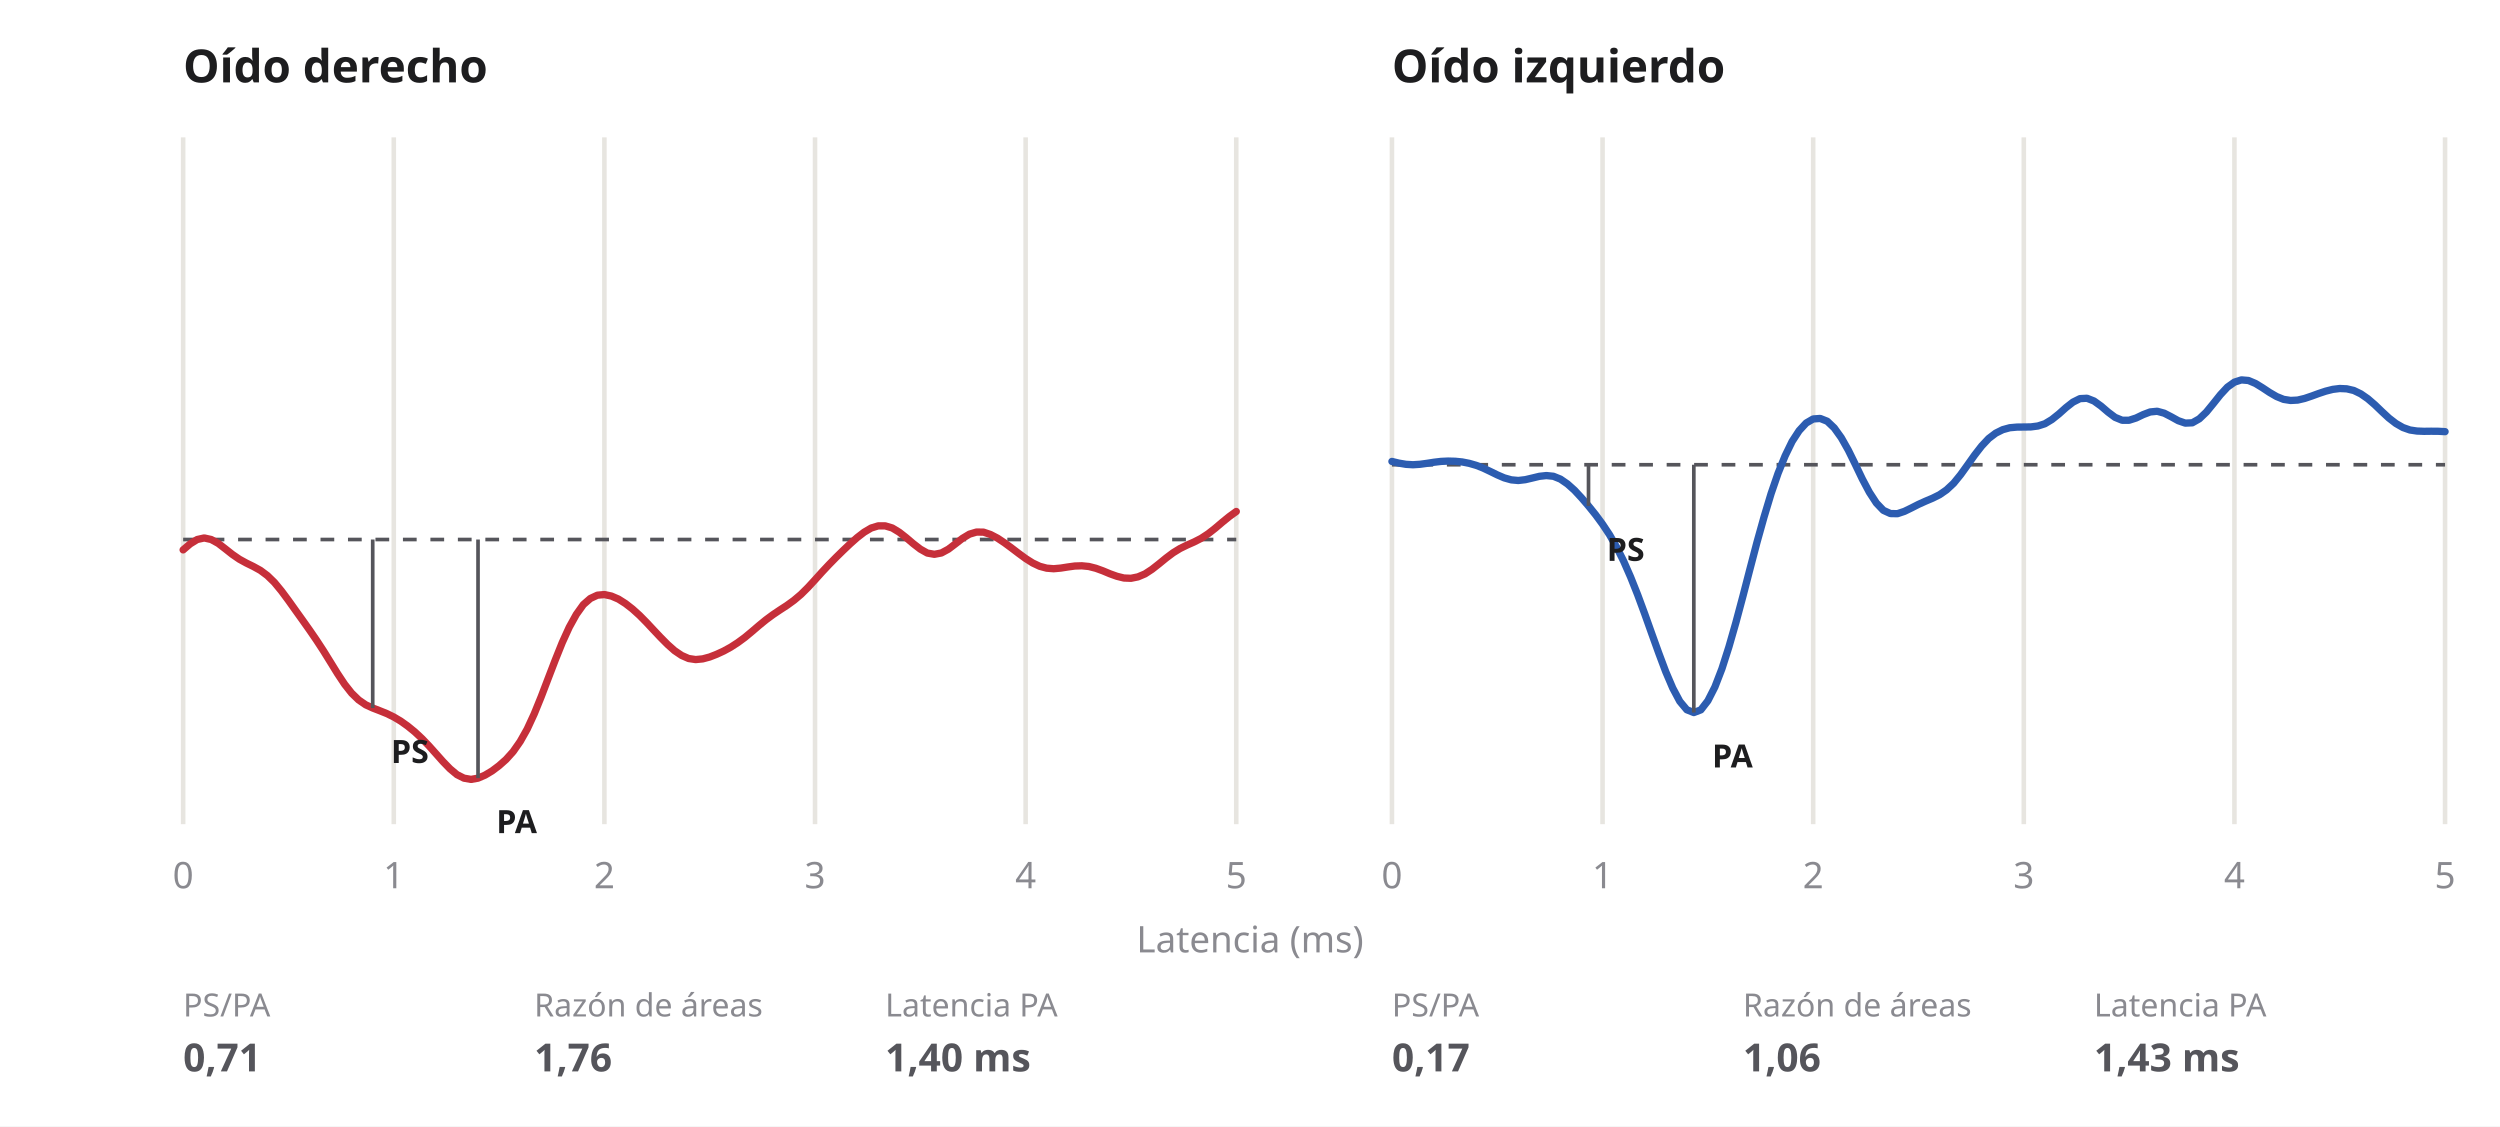
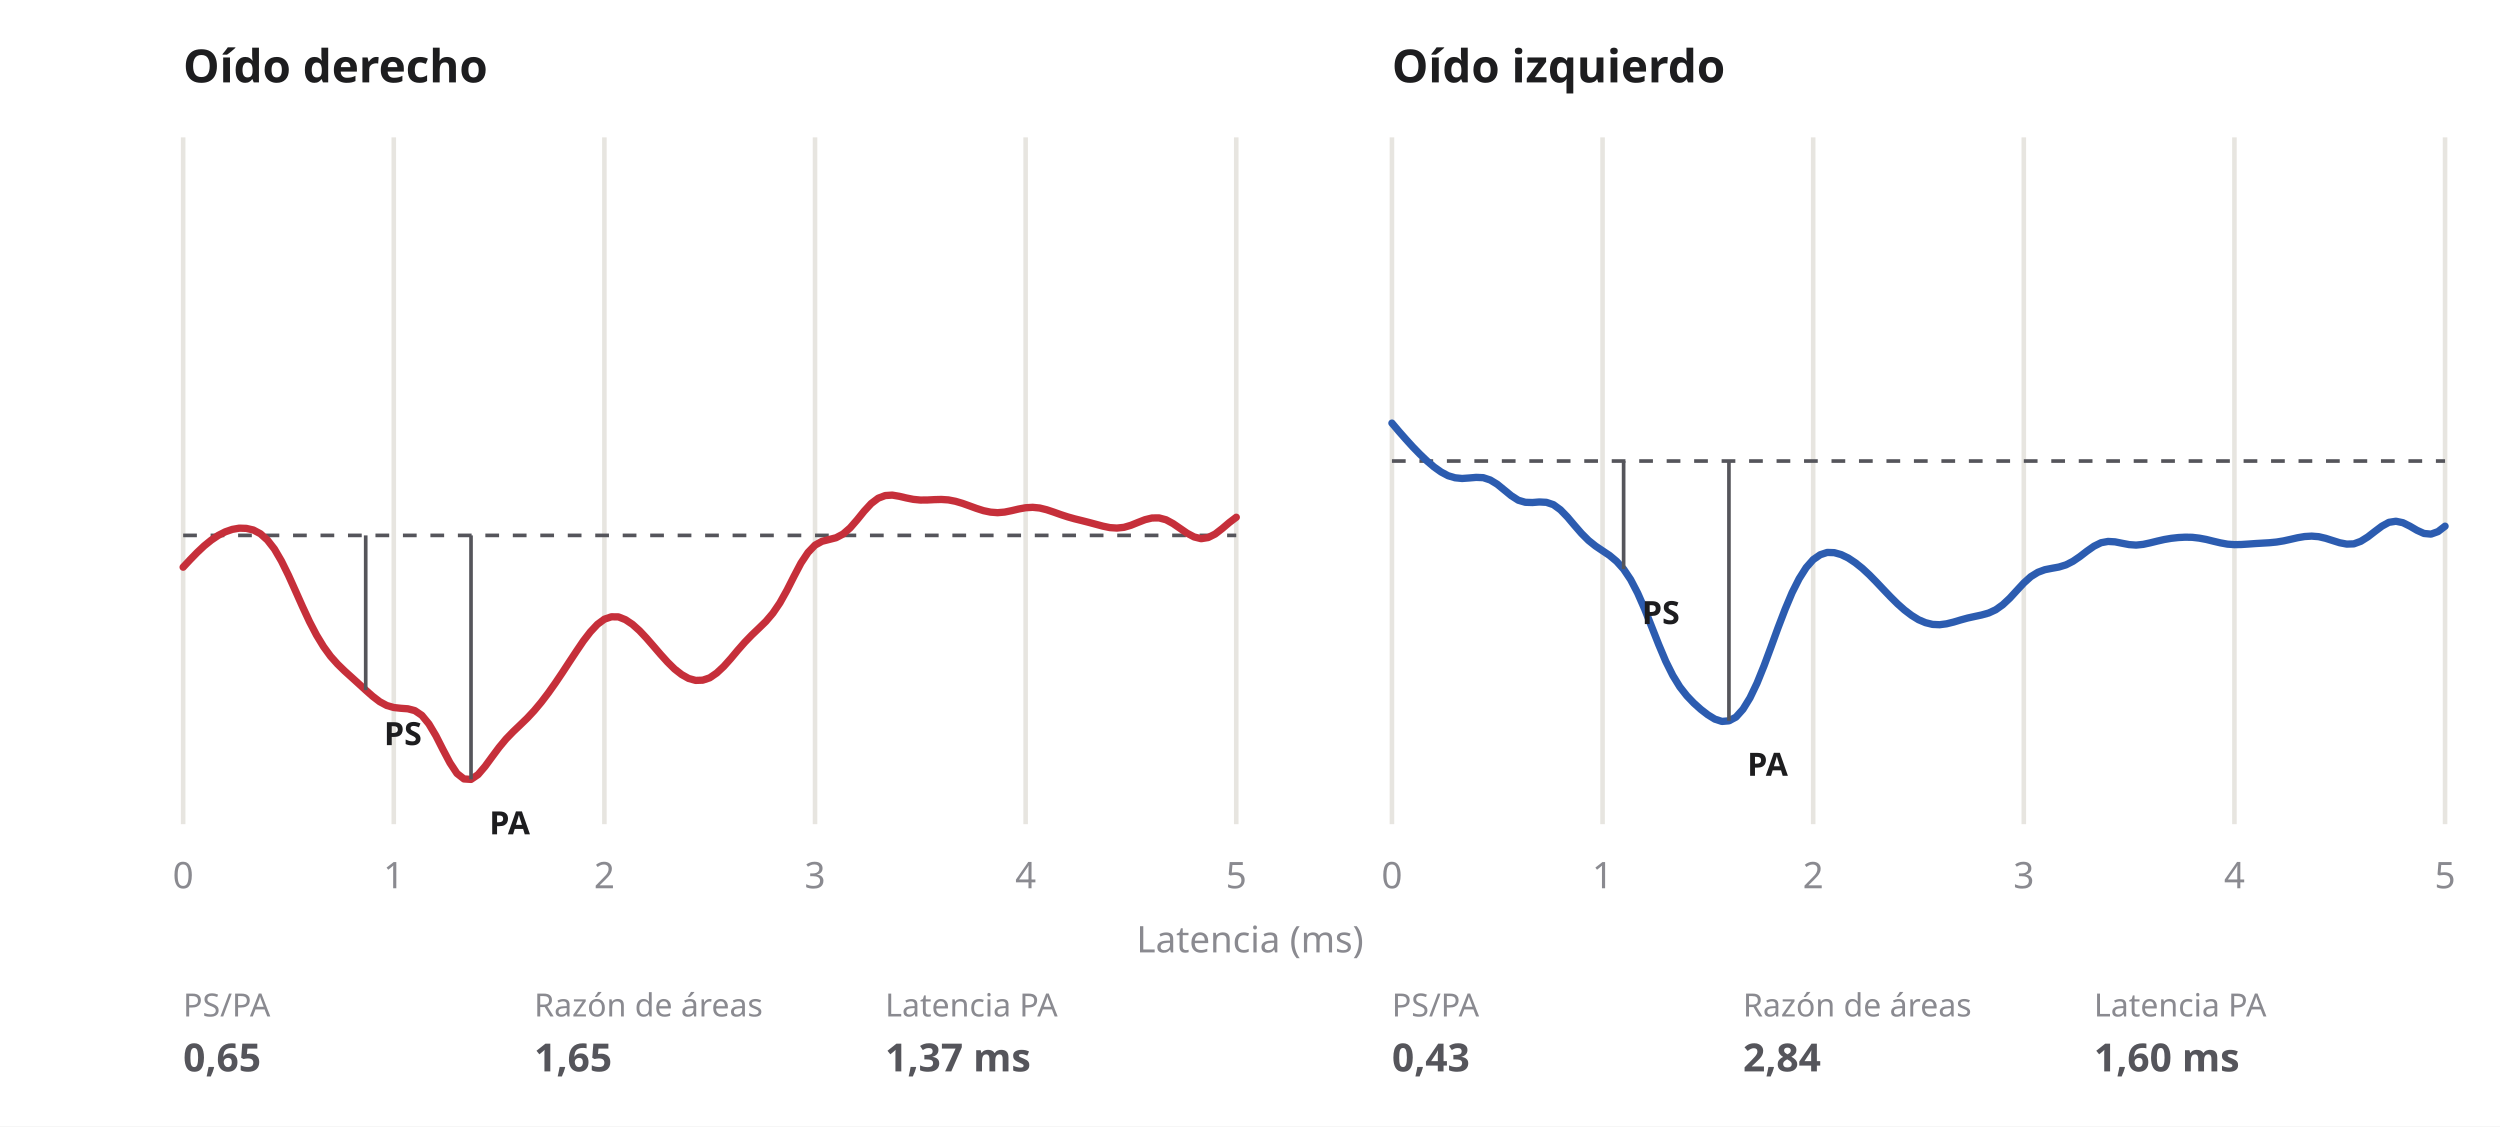
<svg xmlns="http://www.w3.org/2000/svg" viewBox="0 0 546 246" width="546" height="246" font-family="'Plus Jakarta Sans', sans-serif">
  <rect width="100%" height="100%" fill="#ffffff" />
  <line x1="40" y1="30" x2="40" y2="180" stroke="#e7e5e0" stroke-width="1" />
  <text x="40" y="194" font-size="8" fill="#8a8a90" text-anchor="middle" font-weight="400">0</text>
  <line x1="86" y1="30" x2="86" y2="180" stroke="#e7e5e0" stroke-width="1" />
  <text x="86" y="194" font-size="8" fill="#8a8a90" text-anchor="middle" font-weight="400">1</text>
  <line x1="132" y1="30" x2="132" y2="180" stroke="#e7e5e0" stroke-width="1" />
  <text x="132" y="194" font-size="8" fill="#8a8a90" text-anchor="middle" font-weight="400">2</text>
  <line x1="178" y1="30" x2="178" y2="180" stroke="#e7e5e0" stroke-width="1" />
  <text x="178" y="194" font-size="8" fill="#8a8a90" text-anchor="middle" font-weight="400">3</text>
  <line x1="224" y1="30" x2="224" y2="180" stroke="#e7e5e0" stroke-width="1" />
  <text x="224" y="194" font-size="8" fill="#8a8a90" text-anchor="middle" font-weight="400">4</text>
  <line x1="270" y1="30" x2="270" y2="180" stroke="#e7e5e0" stroke-width="1" />
  <text x="270" y="194" font-size="8" fill="#8a8a90" text-anchor="middle" font-weight="400">5</text>
  <text x="40" y="18" font-size="10" fill="#1d1d1f" text-anchor="start" font-weight="600">Oído derecho</text>
-   <line x1="40" y1="117.83" x2="270" y2="117.83" stroke="#55555b" stroke-width="0.8" stroke-dasharray="3 3" />
-   <path d="M40,120.09 L41.53,118.78 L43.07,117.83 L44.6,117.49 L46.13,117.83 L47.67,118.68 L49.2,119.86 L50.73,121.07 L52.27,122.13 L53.8,122.97 L55.33,123.72 L56.87,124.57 L58.4,125.71 L59.93,127.2 L61.47,129.07 L63,131.13 L64.53,133.28 L66.07,135.43 L67.6,137.59 L69.13,139.82 L70.67,142.18 L72.2,144.65 L73.73,147.13 L75.27,149.45 L76.8,151.39 L78.33,152.87 L79.87,153.93 L81.4,154.63 L82.93,155.22 L84.47,155.84 L86,156.59 L87.53,157.5 L89.07,158.6 L90.6,159.85 L92.13,161.28 L93.67,162.88 L95.2,164.59 L96.73,166.31 L98.27,167.9 L99.8,169.18 L101.33,169.95 L102.87,170.22 L104.4,169.95 L105.93,169.29 L107.47,168.37 L109,167.22 L110.53,165.86 L112.07,164.15 L113.6,161.96 L115.13,159.25 L116.67,155.92 L118.2,152.16 L119.73,148.15 L121.27,144.14 L122.8,140.33 L124.33,136.97 L125.87,134.19 L127.4,132.05 L128.93,130.71 L130.47,129.99 L132,129.85 L133.53,130.18 L135.07,130.84 L136.6,131.81 L138.13,133 L139.67,134.39 L141.2,135.94 L142.73,137.58 L144.27,139.21 L145.8,140.75 L147.33,142.11 L148.87,143.15 L150.4,143.82 L151.93,144.05 L153.47,143.9 L155,143.49 L156.53,142.89 L158.07,142.18 L159.6,141.34 L161.13,140.35 L162.67,139.22 L164.2,137.95 L165.73,136.64 L167.27,135.38 L168.8,134.25 L170.33,133.22 L171.87,132.22 L173.4,131.11 L174.93,129.82 L176.47,128.29 L178,126.63 L179.53,124.93 L181.07,123.29 L182.6,121.73 L184.13,120.23 L185.67,118.77 L187.2,117.41 L188.73,116.23 L190.27,115.32 L191.8,114.85 L193.33,114.85 L194.87,115.31 L196.4,116.24 L197.93,117.44 L199.47,118.75 L201,119.93 L202.53,120.79 L204.07,121.06 L205.6,120.77 L207.13,119.94 L208.67,118.77 L210.2,117.58 L211.73,116.66 L213.27,116.2 L214.8,116.22 L216.33,116.74 L217.87,117.54 L219.4,118.56 L220.93,119.69 L222.47,120.86 L224,121.98 L225.53,122.95 L227.07,123.68 L228.6,124.09 L230.13,124.21 L231.67,124.07 L233.2,123.83 L234.73,123.62 L236.27,123.57 L237.8,123.72 L239.33,124.11 L240.87,124.67 L242.4,125.31 L243.93,125.86 L245.47,126.24 L247,126.3 L248.53,125.99 L250.07,125.34 L251.6,124.34 L253.13,123.14 L254.67,121.88 L256.2,120.73 L257.73,119.79 L259.27,119.04 L260.8,118.36 L262.33,117.58 L263.87,116.57 L265.4,115.37 L266.93,114.07 L268.47,112.82 L270,111.71" fill="none" stroke="#c62f3a" stroke-width="1.6" stroke-opacity="1.0" stroke-linejoin="round" stroke-linecap="round" />
-   <line x1="81.4" y1="117.83" x2="81.4" y2="154.63" stroke="#55555b" stroke-width="0.8" />
-   <text x="85.4" y="166.63" font-size="7" fill="#1d1d1f" text-anchor="start" font-weight="600">PS</text>
-   <line x1="104.4" y1="117.83" x2="104.4" y2="169.95" stroke="#55555b" stroke-width="0.8" />
-   <text x="108.4" y="181.95" font-size="7" fill="#1d1d1f" text-anchor="start" font-weight="600">PA</text>
+   <line x1="40" y1="116.93" x2="270" y2="116.93" stroke="#55555b" stroke-width="0.8" stroke-dasharray="3 3" />
+   <path d="M40,123.87 L41.53,122.23 L43.07,120.65 L44.6,119.21 L46.13,117.97 L47.67,116.93 L49.2,116.15 L50.73,115.62 L52.27,115.35 L53.8,115.4 L55.33,115.75 L56.87,116.57 L58.4,117.94 L59.93,119.9 L61.47,122.54 L63,125.64 L64.53,129.04 L66.07,132.49 L67.6,135.78 L69.13,138.71 L70.67,141.24 L72.2,143.34 L73.73,145.05 L75.27,146.55 L76.8,147.93 L78.33,149.32 L79.87,150.73 L81.4,152.08 L82.93,153.25 L84.47,154.08 L86,154.52 L87.53,154.69 L89.07,154.8 L90.6,155.2 L92.13,156.23 L93.67,158.11 L95.2,160.68 L96.73,163.69 L98.27,166.6 L99.8,168.92 L101.33,170.12 L102.87,170.22 L104.4,169.18 L105.93,167.39 L107.47,165.29 L109,163.23 L110.53,161.39 L112.07,159.8 L113.6,158.34 L115.13,156.86 L116.67,155.21 L118.2,153.38 L119.73,151.37 L121.27,149.2 L122.8,146.93 L124.33,144.59 L125.87,142.26 L127.4,140 L128.93,138.01 L130.47,136.36 L132,135.23 L133.53,134.71 L135.07,134.73 L136.6,135.34 L138.13,136.36 L139.67,137.74 L141.2,139.37 L142.73,141.13 L144.27,142.92 L145.8,144.61 L147.33,146.12 L148.87,147.32 L150.4,148.18 L151.93,148.6 L153.47,148.55 L155,148.04 L156.53,146.99 L158.07,145.55 L159.6,143.84 L161.13,142.01 L162.67,140.26 L164.2,138.68 L165.73,137.22 L167.27,135.72 L168.8,133.92 L170.33,131.67 L171.87,128.91 L173.4,125.89 L174.93,122.98 L176.47,120.66 L178,119.06 L179.53,118.22 L181.07,117.83 L182.6,117.44 L184.13,116.63 L185.67,115.29 L187.2,113.53 L188.73,111.64 L190.27,109.97 L191.8,108.81 L193.33,108.23 L194.87,108.13 L196.4,108.39 L197.93,108.75 L199.47,109.06 L201,109.21 L202.53,109.2 L204.07,109.12 L205.6,109.08 L207.13,109.18 L208.67,109.48 L210.2,109.93 L211.73,110.48 L213.27,111.04 L214.8,111.53 L216.33,111.85 L217.87,111.97 L219.4,111.84 L220.93,111.53 L222.47,111.17 L224,110.89 L225.53,110.8 L227.07,110.95 L228.6,111.33 L230.13,111.84 L231.67,112.39 L233.2,112.89 L234.73,113.32 L236.27,113.7 L237.8,114.09 L239.33,114.5 L240.87,114.91 L242.4,115.23 L243.93,115.33 L245.47,115.17 L247,114.72 L248.53,114.1 L250.07,113.5 L251.6,113.13 L253.13,113.11 L254.67,113.52 L256.2,114.35 L257.73,115.4 L259.27,116.46 L260.8,117.27 L262.33,117.65 L263.87,117.4 L265.4,116.63 L266.93,115.44 L268.47,114.13 L270,112.97" fill="none" stroke="#c62f3a" stroke-width="1.6" stroke-opacity="1.0" stroke-linejoin="round" stroke-linecap="round" />
+   <line x1="79.87" y1="116.93" x2="79.87" y2="150.73" stroke="#55555b" stroke-width="0.8" />
+   <text x="83.87" y="162.73" font-size="7" fill="#1d1d1f" text-anchor="start" font-weight="600">PS</text>
+   <line x1="102.87" y1="116.93" x2="102.87" y2="170.22" stroke="#55555b" stroke-width="0.8" />
+   <text x="106.87" y="182.22" font-size="7" fill="#1d1d1f" text-anchor="start" font-weight="600">PA</text>
  <text x="40" y="222" font-size="7" fill="#8a8a90" text-anchor="start" font-weight="400">PS/PA</text>
-   <text x="40" y="234" font-size="8.5" fill="#55555b" text-anchor="start" font-weight="600">0,71</text>
+   <text x="40" y="234" font-size="8.5" fill="#55555b" text-anchor="start" font-weight="600">0,65</text>
  <text x="116.67" y="222" font-size="7" fill="#8a8a90" text-anchor="start" font-weight="400">Razón de áreas</text>
-   <text x="116.67" y="234" font-size="8.5" fill="#55555b" text-anchor="start" font-weight="600">1,76</text>
+   <text x="116.67" y="234" font-size="8.5" fill="#55555b" text-anchor="start" font-weight="600">1,65</text>
  <text x="193.33" y="222" font-size="7" fill="#8a8a90" text-anchor="start" font-weight="400">Latencia PA</text>
-   <text x="193.33" y="234" font-size="8.5" fill="#55555b" text-anchor="start" font-weight="600">1,40 ms</text>
+   <text x="193.33" y="234" font-size="8.5" fill="#55555b" text-anchor="start" font-weight="600">1,37 ms</text>
  <line x1="304" y1="30" x2="304" y2="180" stroke="#e7e5e0" stroke-width="1" />
  <text x="304" y="194" font-size="8" fill="#8a8a90" text-anchor="middle" font-weight="400">0</text>
  <line x1="350" y1="30" x2="350" y2="180" stroke="#e7e5e0" stroke-width="1" />
  <text x="350" y="194" font-size="8" fill="#8a8a90" text-anchor="middle" font-weight="400">1</text>
  <line x1="396" y1="30" x2="396" y2="180" stroke="#e7e5e0" stroke-width="1" />
  <text x="396" y="194" font-size="8" fill="#8a8a90" text-anchor="middle" font-weight="400">2</text>
  <line x1="442" y1="30" x2="442" y2="180" stroke="#e7e5e0" stroke-width="1" />
  <text x="442" y="194" font-size="8" fill="#8a8a90" text-anchor="middle" font-weight="400">3</text>
  <line x1="488" y1="30" x2="488" y2="180" stroke="#e7e5e0" stroke-width="1" />
  <text x="488" y="194" font-size="8" fill="#8a8a90" text-anchor="middle" font-weight="400">4</text>
  <line x1="534" y1="30" x2="534" y2="180" stroke="#e7e5e0" stroke-width="1" />
  <text x="534" y="194" font-size="8" fill="#8a8a90" text-anchor="middle" font-weight="400">5</text>
  <text x="304" y="18" font-size="10" fill="#1d1d1f" text-anchor="start" font-weight="600">Oído izquierdo</text>
-   <line x1="304" y1="101.5" x2="534" y2="101.5" stroke="#55555b" stroke-width="0.8" stroke-dasharray="3 3" />
-   <path d="M304,100.78 L305.53,101.15 L307.07,101.41 L308.6,101.5 L310.13,101.4 L311.67,101.19 L313.2,100.95 L314.73,100.77 L316.27,100.7 L317.8,100.74 L319.33,100.89 L320.87,101.19 L322.4,101.63 L323.93,102.23 L325.47,102.96 L327,103.71 L328.53,104.37 L330.07,104.8 L331.6,104.94 L333.13,104.76 L334.67,104.4 L336.2,104.03 L337.73,103.86 L339.27,104.02 L340.8,104.64 L342.33,105.69 L343.87,107.07 L345.4,108.72 L346.93,110.5 L348.47,112.41 L350,114.49 L351.53,116.8 L353.07,119.49 L354.6,122.55 L356.13,126.04 L357.67,129.91 L359.2,134.05 L360.73,138.35 L362.27,142.63 L363.8,146.71 L365.33,150.29 L366.87,153.18 L368.4,155.01 L369.93,155.62 L371.47,155.03 L373,153.05 L374.53,150.04 L376.07,146.05 L377.6,141.26 L379.13,135.92 L380.67,130.15 L382.2,124.24 L383.73,118.41 L385.27,112.9 L386.8,107.82 L388.33,103.37 L389.87,99.56 L391.4,96.41 L392.93,94.06 L394.47,92.39 L396,91.5 L397.53,91.39 L399.07,92 L400.6,93.46 L402.13,95.59 L403.67,98.31 L405.2,101.42 L406.73,104.61 L408.27,107.51 L409.8,109.86 L411.33,111.46 L412.87,112.16 L414.4,112.19 L415.93,111.68 L417.47,110.93 L419,110.15 L420.53,109.46 L422.07,108.81 L423.6,108.05 L425.13,106.99 L426.67,105.55 L428.2,103.67 L429.73,101.54 L431.27,99.37 L432.8,97.4 L434.33,95.77 L435.87,94.6 L437.4,93.84 L438.93,93.42 L440.47,93.28 L442,93.26 L443.53,93.24 L445.07,93.04 L446.6,92.55 L448.13,91.63 L449.67,90.4 L451.2,89.03 L452.73,87.83 L454.27,87.06 L455.8,86.98 L457.33,87.58 L458.87,88.69 L460.4,90 L461.93,91.15 L463.47,91.78 L465,91.78 L466.53,91.29 L468.07,90.55 L469.6,89.97 L471.13,89.82 L472.67,90.24 L474.2,91.03 L475.73,91.88 L477.27,92.41 L478.8,92.34 L480.33,91.47 L481.87,90 L483.4,88.13 L484.93,86.21 L486.47,84.55 L488,83.46 L489.53,82.97 L491.07,83.1 L492.6,83.75 L494.13,84.69 L495.67,85.71 L497.2,86.6 L498.73,87.22 L500.27,87.46 L501.8,87.38 L503.33,87.02 L504.87,86.5 L506.4,85.94 L507.93,85.43 L509.47,85.04 L511,84.85 L512.53,84.92 L514.07,85.28 L515.6,86.02 L517.13,87.08 L518.67,88.41 L520.2,89.88 L521.73,91.3 L523.27,92.49 L524.8,93.37 L526.33,93.91 L527.87,94.14 L529.4,94.2 L530.93,94.18 L532.47,94.19 L534,94.27" fill="none" stroke="#2c5cb0" stroke-width="1.6" stroke-opacity="1.0" stroke-linejoin="round" stroke-linecap="round" />
-   <line x1="346.93" y1="101.5" x2="346.93" y2="110.5" stroke="#55555b" stroke-width="0.8" />
-   <text x="350.93" y="122.5" font-size="7" fill="#1d1d1f" text-anchor="start" font-weight="600">PS</text>
-   <line x1="369.93" y1="101.5" x2="369.93" y2="155.62" stroke="#55555b" stroke-width="0.8" />
-   <text x="373.93" y="167.62" font-size="7" fill="#1d1d1f" text-anchor="start" font-weight="600">PA</text>
+   <line x1="304" y1="100.69" x2="534" y2="100.69" stroke="#55555b" stroke-width="0.8" stroke-dasharray="3 3" />
+   <path d="M304,92.41 L305.53,94.22 L307.07,95.97 L308.6,97.65 L310.13,99.22 L311.67,100.69 L313.2,101.99 L314.73,103.08 L316.27,103.9 L317.8,104.35 L319.33,104.5 L320.87,104.39 L322.4,104.26 L323.93,104.32 L325.47,104.83 L327,105.76 L328.53,107.01 L330.07,108.27 L331.6,109.25 L333.13,109.7 L334.67,109.75 L336.2,109.63 L337.73,109.71 L339.27,110.22 L340.8,111.34 L342.33,112.92 L343.87,114.74 L345.4,116.5 L346.93,118.03 L348.47,119.26 L350,120.29 L351.53,121.31 L353.07,122.6 L354.6,124.3 L356.13,126.58 L357.67,129.54 L359.2,133.03 L360.73,136.9 L362.27,140.8 L363.8,144.43 L365.33,147.5 L366.87,150.01 L368.4,151.96 L369.93,153.56 L371.47,154.94 L373,156.12 L374.53,157.06 L376.07,157.56 L377.6,157.43 L379.13,156.62 L380.67,154.9 L382.2,152.41 L383.73,149.21 L385.27,145.4 L386.8,141.28 L388.33,137.08 L389.87,133.06 L391.4,129.42 L392.93,126.39 L394.47,123.96 L396,122.22 L397.53,121.16 L399.07,120.65 L400.6,120.7 L402.13,121.13 L403.67,121.88 L405.2,122.9 L406.73,124.12 L408.27,125.55 L409.8,127.11 L411.33,128.73 L412.87,130.34 L414.4,131.86 L415.93,133.22 L417.47,134.39 L419,135.34 L420.53,135.99 L422.07,136.37 L423.6,136.44 L425.13,136.24 L426.67,135.86 L428.2,135.4 L429.73,134.98 L431.27,134.64 L432.8,134.31 L434.33,133.88 L435.87,133.17 L437.4,132.08 L438.93,130.65 L440.47,128.97 L442,127.32 L443.53,125.94 L445.07,124.99 L446.6,124.42 L448.13,124.12 L449.67,123.84 L451.2,123.37 L452.73,122.59 L454.27,121.54 L455.8,120.36 L457.33,119.29 L458.87,118.53 L460.4,118.25 L461.93,118.34 L463.47,118.65 L465,118.94 L466.53,119.05 L468.07,118.89 L469.6,118.56 L471.13,118.18 L472.67,117.83 L474.2,117.57 L475.73,117.4 L477.27,117.32 L478.8,117.35 L480.33,117.53 L481.87,117.82 L483.4,118.2 L484.93,118.56 L486.47,118.84 L488,118.95 L489.53,118.92 L491.07,118.82 L492.6,118.71 L494.13,118.62 L495.67,118.53 L497.2,118.38 L498.73,118.13 L500.27,117.79 L501.8,117.44 L503.33,117.18 L504.87,117.09 L506.4,117.21 L507.93,117.57 L509.47,118.06 L511,118.54 L512.53,118.83 L514.07,118.78 L515.6,118.22 L517.13,117.26 L518.67,116.07 L520.2,114.92 L521.73,114.08 L523.27,113.84 L524.8,114.16 L526.33,114.92 L527.87,115.82 L529.4,116.51 L530.93,116.65 L532.47,116.1 L534,114.92" fill="none" stroke="#2c5cb0" stroke-width="1.6" stroke-opacity="1.0" stroke-linejoin="round" stroke-linecap="round" />
+   <line x1="354.6" y1="100.69" x2="354.6" y2="124.3" stroke="#55555b" stroke-width="0.8" />
+   <text x="358.6" y="136.3" font-size="7" fill="#1d1d1f" text-anchor="start" font-weight="600">PS</text>
+   <line x1="377.6" y1="100.69" x2="377.6" y2="157.43" stroke="#55555b" stroke-width="0.8" />
+   <text x="381.6" y="169.43" font-size="7" fill="#1d1d1f" text-anchor="start" font-weight="600">PA</text>
  <text x="304" y="222" font-size="7" fill="#8a8a90" text-anchor="start" font-weight="400">PS/PA</text>
-   <text x="304" y="234" font-size="8.5" fill="#55555b" text-anchor="start" font-weight="600">0,17</text>
+   <text x="304" y="234" font-size="8.5" fill="#55555b" text-anchor="start" font-weight="600">0,43</text>
  <text x="380.67" y="222" font-size="7" fill="#8a8a90" text-anchor="start" font-weight="400">Razón de áreas</text>
-   <text x="380.67" y="234" font-size="8.5" fill="#55555b" text-anchor="start" font-weight="600">1,06</text>
+   <text x="380.67" y="234" font-size="8.5" fill="#55555b" text-anchor="start" font-weight="600">2,84</text>
  <text x="457.33" y="222" font-size="7" fill="#8a8a90" text-anchor="start" font-weight="400">Latencia PA</text>
-   <text x="457.33" y="234" font-size="8.5" fill="#55555b" text-anchor="start" font-weight="600">1,43 ms</text>
+   <text x="457.33" y="234" font-size="8.5" fill="#55555b" text-anchor="start" font-weight="600">1,60 ms</text>
  <text x="273" y="208" font-size="8" fill="#8a8a90" text-anchor="middle" font-weight="400">Latencia (ms)</text>
</svg>
